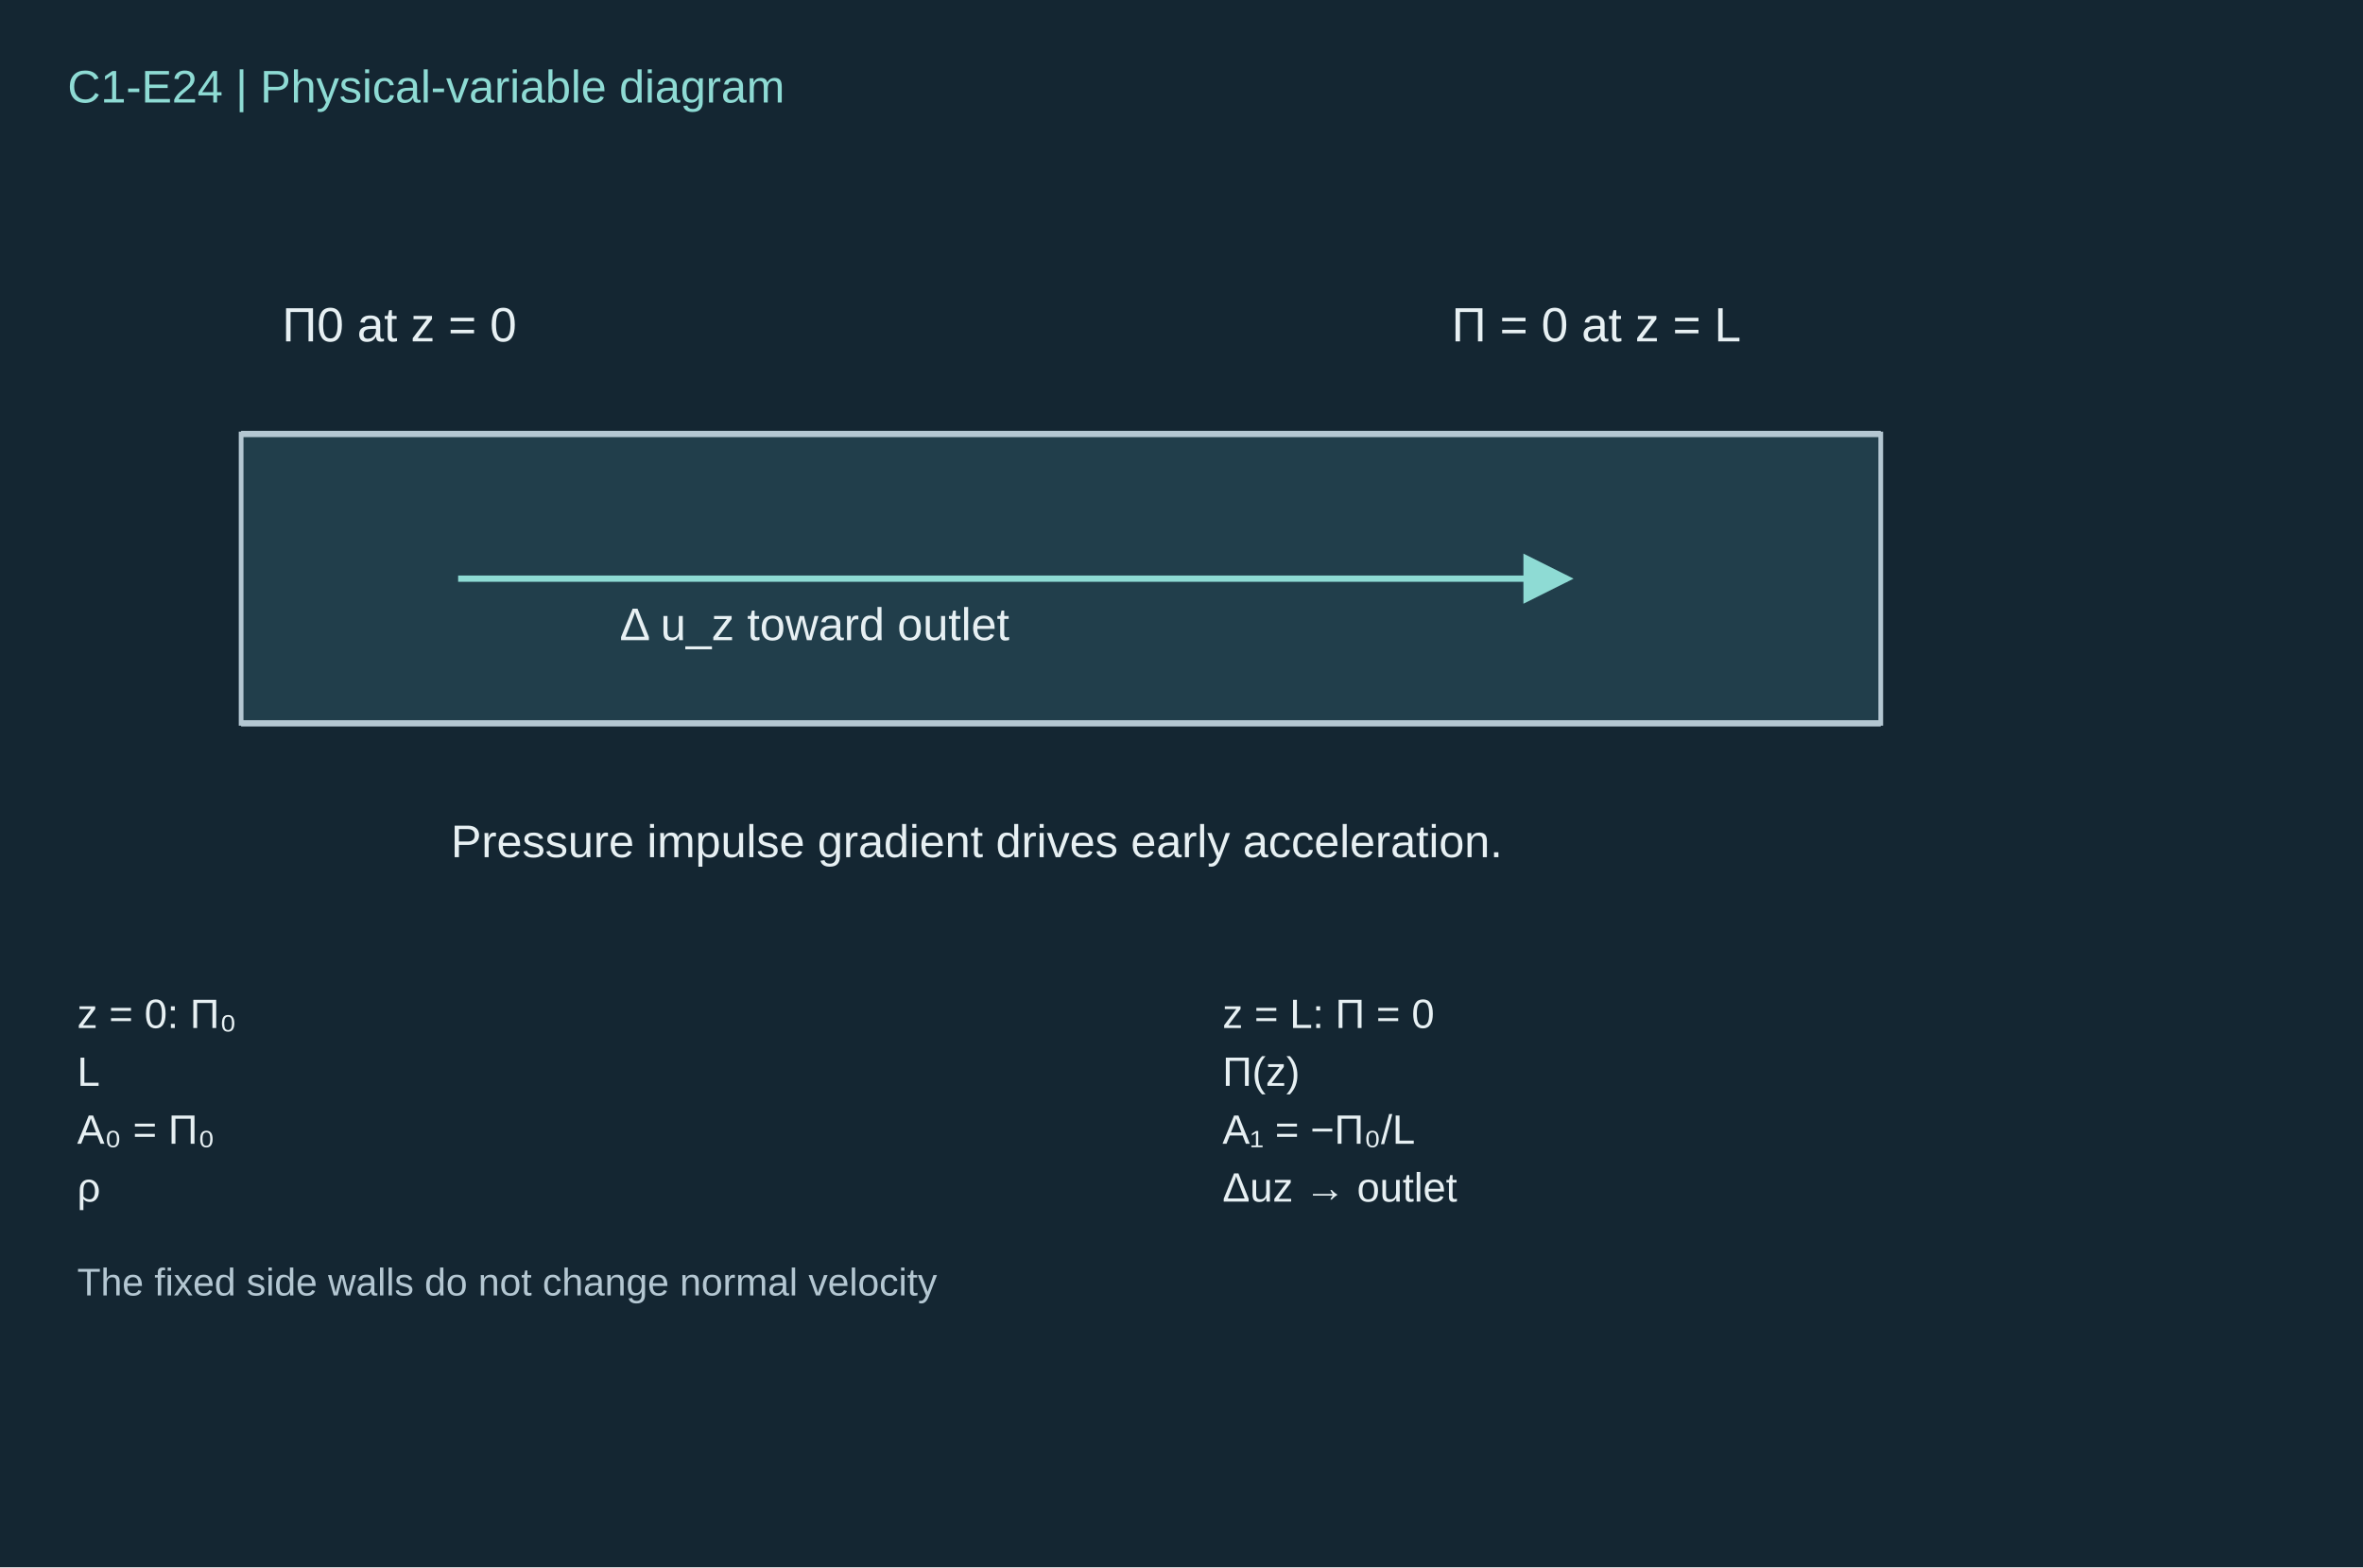
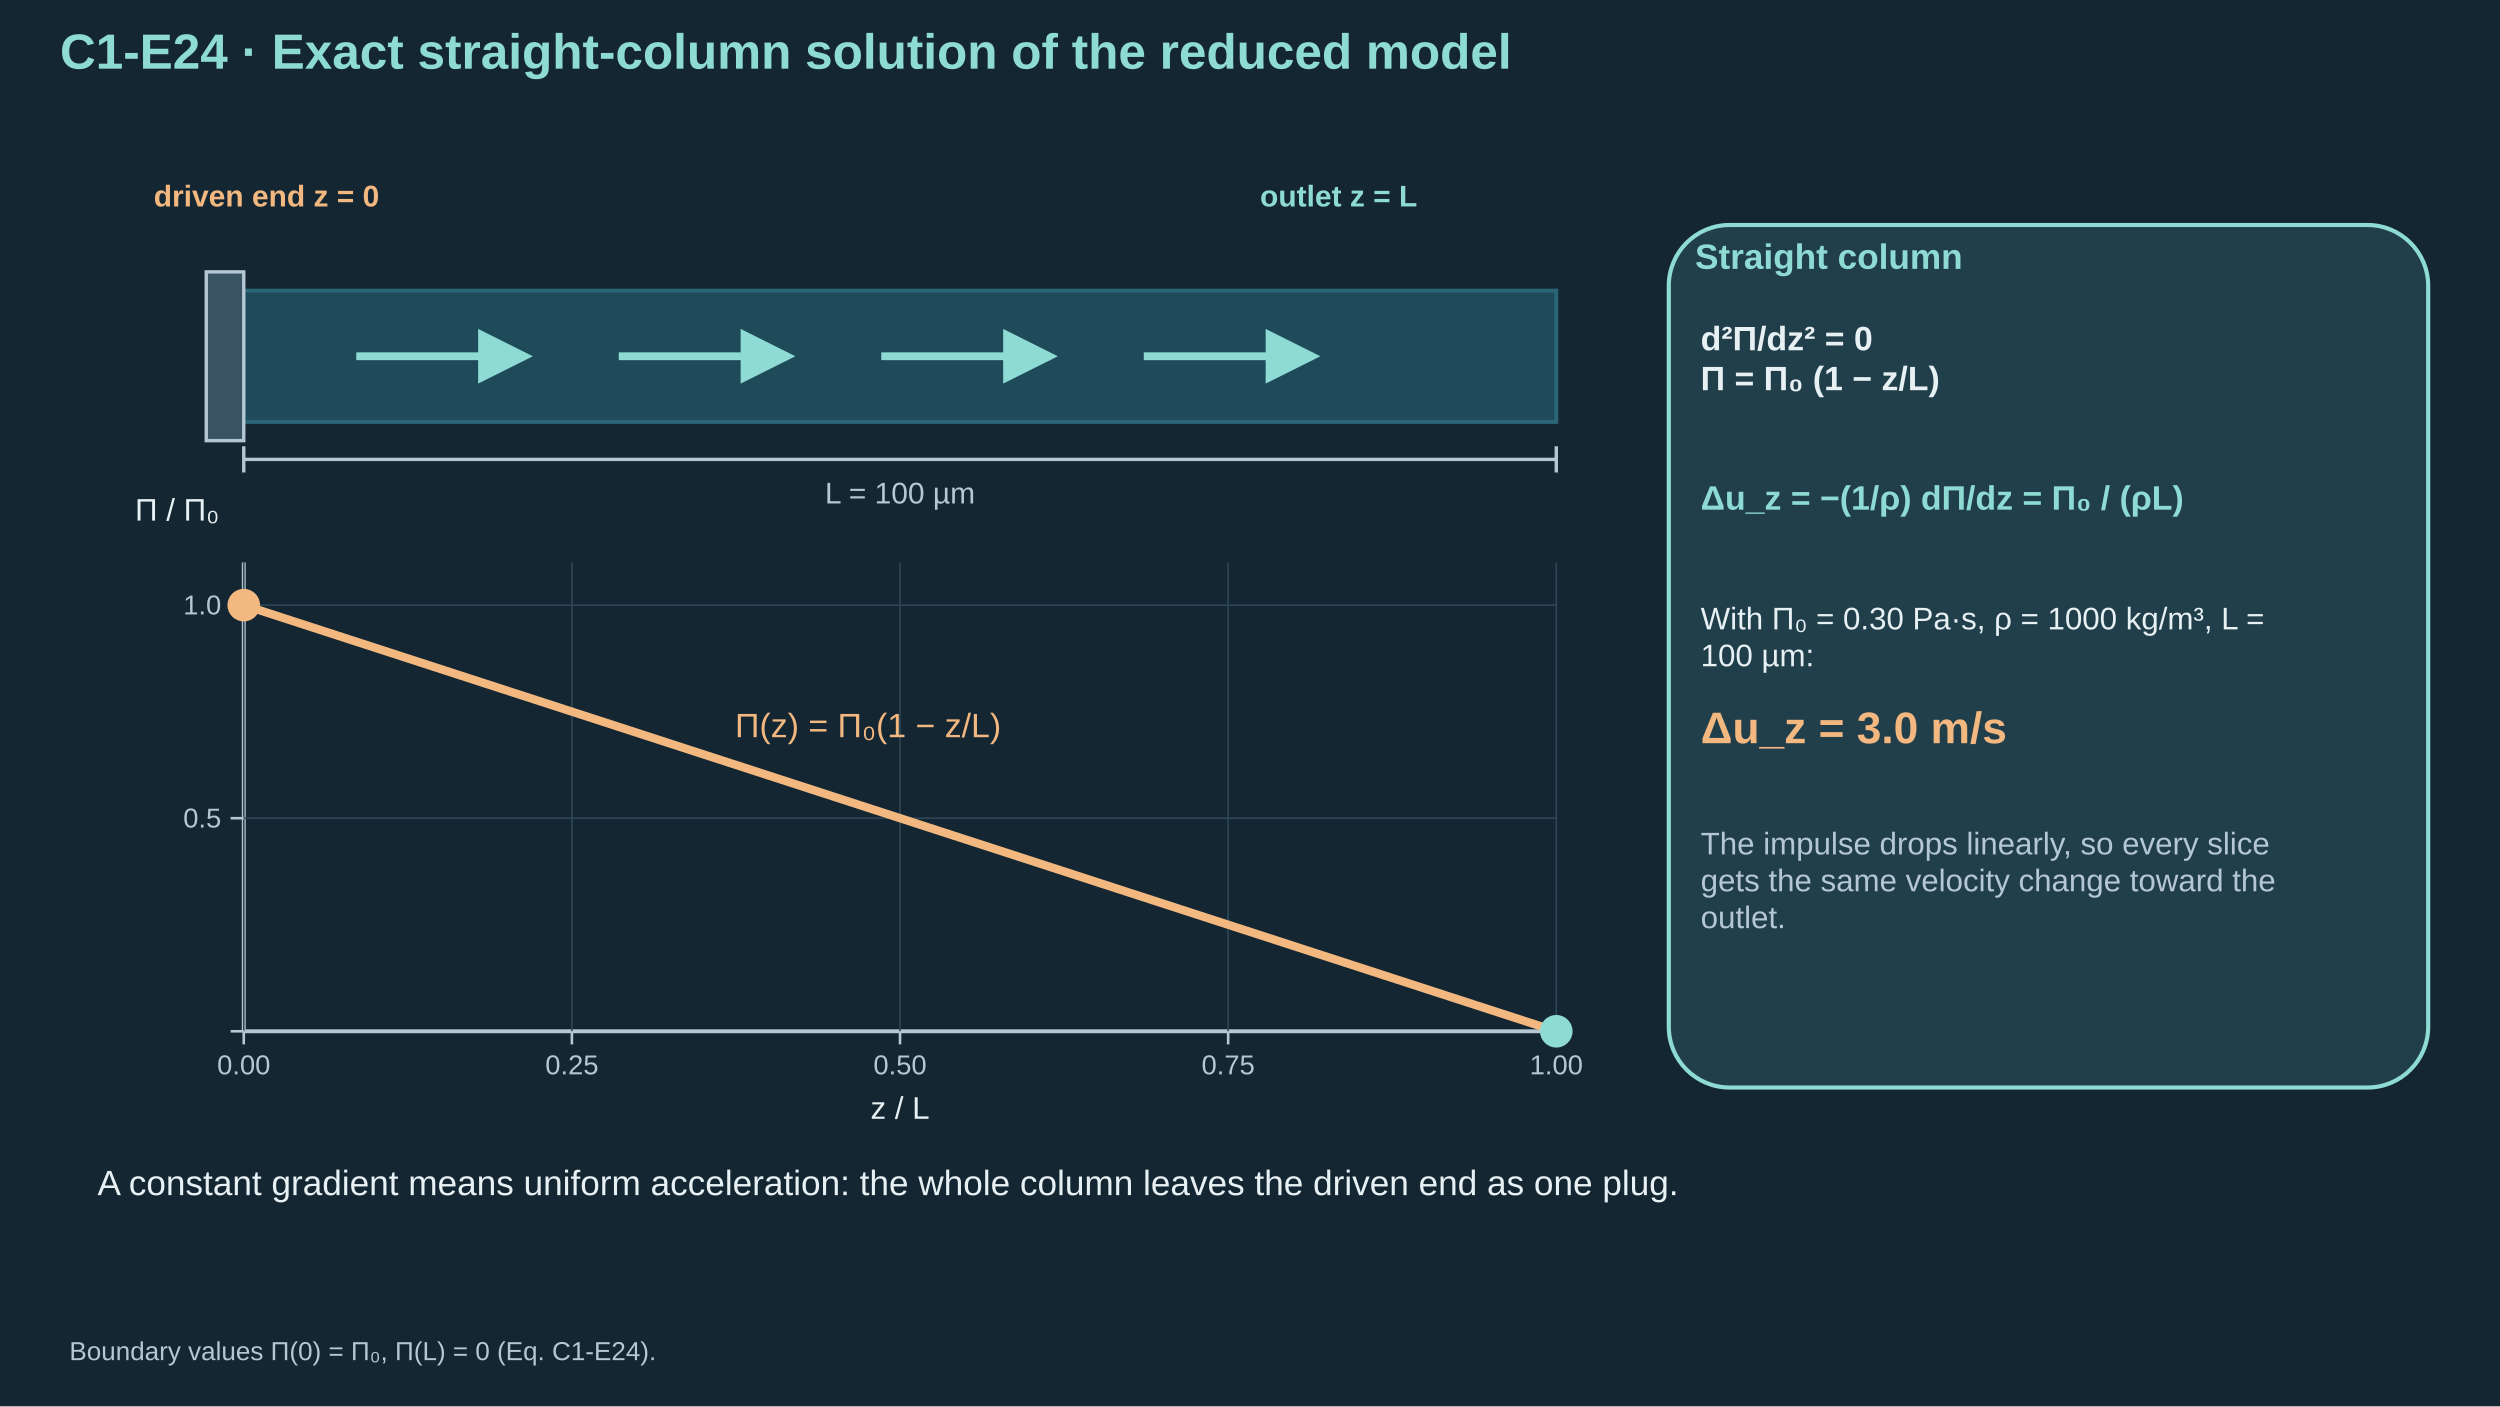
- <svg xmlns="http://www.w3.org/2000/svg" viewBox="0 0 980 650" role="img">
+ <svg xmlns="http://www.w3.org/2000/svg" viewBox="0 0 1279.97 720" role="img">
  <defs>
-     <marker id="arrow" markerWidth="8" markerHeight="8" refX="7" refY="4" orient="auto">
-       <path d="M0 0L8 4L0 8Z" fill="#8EDBD4" />
+     <marker id="head" markerWidth="7" markerHeight="7" refX="6" refY="3.5" orient="auto-start-reverse" markerUnits="strokeWidth">
+       <path d="M0,0 L7,3.5 L0,7 Z" fill="context-stroke" />
    </marker>
  </defs>
-   <rect width="980" height="650" fill="#142632" />
-   <text x="28" y="42.52" font-family="Arial,sans-serif" font-size="19" fill="#8EDBD4">C1-E24 | Physical-variable diagram</text>
-   <rect x="100" y="180" width="680" height="120" fill="#213E4B" stroke="#B4C7D2" stroke-width="1.95" />
-   <line x1="100" y1="180" x2="780" y2="180" fill="none" stroke="#B4C7D2" stroke-width="2.6" />
-   <line x1="100" y1="300" x2="780" y2="300" fill="none" stroke="#B4C7D2" stroke-width="2.6" />
-   <line x1="190" y1="240" x2="650" y2="240" fill="none" stroke="#8EDBD4" stroke-width="2.6" marker-end="url(#arrow)" />
-   <text x="117" y="141.6" font-family="Arial,sans-serif" font-size="20" fill="#E7F0F3">Π0 at z = 0</text>
-   <text x="602" y="141.6" font-family="Arial,sans-serif" font-size="20" fill="#E7F0F3">Π = 0 at z = L</text>
-   <text x="257" y="265.52" font-family="Arial,sans-serif" font-size="19" fill="#E7F0F3">Δ u_z toward outlet</text>
-   <text x="187" y="355.52" font-family="Arial,sans-serif" font-size="19" fill="#E7F0F3">Pressure impulse gradient drives early acceleration.</text>
-   <text x="32" y="426.36" font-family="Arial,sans-serif" font-size="17" fill="#E7F0F3">z = 0: Π₀</text>
-   <text x="32" y="450.36" font-family="Arial,sans-serif" font-size="17" fill="#E7F0F3">L</text>
-   <text x="32" y="474.36" font-family="Arial,sans-serif" font-size="17" fill="#E7F0F3">A₀ = Π₀</text>
-   <text x="32" y="498.36" font-family="Arial,sans-serif" font-size="17" fill="#E7F0F3">ρ</text>
-   <text x="507" y="426.36" font-family="Arial,sans-serif" font-size="17" fill="#E7F0F3">z = L: Π = 0</text>
-   <text x="507" y="450.36" font-family="Arial,sans-serif" font-size="17" fill="#E7F0F3">Π(z)</text>
-   <text x="507" y="474.36" font-family="Arial,sans-serif" font-size="17" fill="#E7F0F3">A₁ = −Π₀/L</text>
-   <text x="507" y="498.36" font-family="Arial,sans-serif" font-size="17" fill="#E7F0F3">Δuz → outlet</text>
-   <text x="32" y="537.28" font-family="Arial,sans-serif" font-size="16" fill="#B4C7D2">The fixed side walls do not change normal velocity</text>
+   <rect width="1279.97" height="720" fill="#142632" />
+   <text id="o000" font-family="Arial,sans-serif" font-size="25.333" fill="#8EDBD4" text-anchor="start" font-weight="bold" opacity="1">
+     <tspan x="30.72" y="35.173">C1-E24 · Exact straight-column solution of the reduced model</tspan>
+   </text>
+   <rect id="o001" x="124.8" y="148.8" width="672" height="67.2" fill="#1E4A5A" stroke="#2B6678" stroke-width="2" opacity="1" />
+   <rect id="o002" x="105.6" y="139.2" width="19.2" height="86.4" fill="#3A5362" stroke="#B4C7D2" stroke-width="1.733" opacity="1" />
+   <text id="o003" font-family="Arial,sans-serif" font-size="15.333" fill="#F2B880" text-anchor="start" font-weight="bold" opacity="1">
+     <tspan x="78.72" y="105.693">driven end z = 0</tspan>
+   </text>
+   <text id="o004" font-family="Arial,sans-serif" font-size="15.333" fill="#8EDBD4" text-anchor="start" font-weight="bold" opacity="1">
+     <tspan x="645.12" y="105.693">outlet z = L</tspan>
+   </text>
+   <line id="o005" x1="182.4" y1="182.4" x2="268.8" y2="182.4" fill="#FFFFFF" stroke="#8EDBD4" stroke-width="4" opacity="1" marker-end="url(#head)" />
+   <line id="o006" x1="316.8" y1="182.4" x2="403.2" y2="182.4" fill="#FFFFFF" stroke="#8EDBD4" stroke-width="4" opacity="1" marker-end="url(#head)" />
+   <line id="o007" x1="451.2" y1="182.4" x2="537.6" y2="182.4" fill="#FFFFFF" stroke="#8EDBD4" stroke-width="4" opacity="1" marker-end="url(#head)" />
+   <line id="o008" x1="585.6" y1="182.4" x2="672" y2="182.4" fill="#FFFFFF" stroke="#8EDBD4" stroke-width="4" opacity="1" marker-end="url(#head)" />
+   <line id="o009" x1="124.8" y1="235.2" x2="796.8" y2="235.2" fill="#FFFFFF" stroke="#B4C7D2" stroke-width="1.733" opacity="1" />
+   <line id="o010" x1="124.8" y1="228.48" x2="124.8" y2="241.92" fill="#FFFFFF" stroke="#B4C7D2" stroke-width="1.733" opacity="1" />
+   <line id="o011" x1="796.8" y1="228.48" x2="796.8" y2="241.92" fill="#FFFFFF" stroke="#B4C7D2" stroke-width="1.733" opacity="1" />
+   <text id="o012" font-family="Arial,sans-serif" font-size="15.333" fill="#B4C7D2" text-anchor="middle" opacity="1">
+     <tspan x="460.8" y="257.773">L = 100 µm</tspan>
+   </text>
+   <line id="o013" x1="124.8" y1="528" x2="796.8" y2="528" fill="#FFFFFF" stroke="#B4C7D2" stroke-width="2" opacity="1" />
+   <line id="o014" x1="124.8" y1="288" x2="124.8" y2="528" fill="#FFFFFF" stroke="#B4C7D2" stroke-width="2" opacity="1" />
+   <line id="o015" x1="124.8" y1="528" x2="124.8" y2="534.72" fill="#FFFFFF" stroke="#B4C7D2" stroke-width="1.333" opacity="1" />
+   <line id="o016" x1="124.8" y1="288" x2="124.8" y2="528" fill="#FFFFFF" stroke="#2E4756" stroke-width="0.8" opacity="1" />
+   <text id="o017" font-family="Arial,sans-serif" font-size="14" fill="#B4C7D2" text-anchor="middle" opacity="1">
+     <tspan x="124.8" y="550.04">0.00</tspan>
+   </text>
+   <line id="o018" x1="292.8" y1="528" x2="292.8" y2="534.72" fill="#FFFFFF" stroke="#B4C7D2" stroke-width="1.333" opacity="1" />
+   <line id="o019" x1="292.8" y1="288" x2="292.8" y2="528" fill="#FFFFFF" stroke="#2E4756" stroke-width="0.8" opacity="1" />
+   <text id="o020" font-family="Arial,sans-serif" font-size="14" fill="#B4C7D2" text-anchor="middle" opacity="1">
+     <tspan x="292.8" y="550.04">0.25</tspan>
+   </text>
+   <line id="o021" x1="460.8" y1="528" x2="460.8" y2="534.72" fill="#FFFFFF" stroke="#B4C7D2" stroke-width="1.333" opacity="1" />
+   <line id="o022" x1="460.8" y1="288" x2="460.8" y2="528" fill="#FFFFFF" stroke="#2E4756" stroke-width="0.8" opacity="1" />
+   <text id="o023" font-family="Arial,sans-serif" font-size="14" fill="#B4C7D2" text-anchor="middle" opacity="1">
+     <tspan x="460.8" y="550.04">0.50</tspan>
+   </text>
+   <line id="o024" x1="628.8" y1="528" x2="628.8" y2="534.72" fill="#FFFFFF" stroke="#B4C7D2" stroke-width="1.333" opacity="1" />
+   <line id="o025" x1="628.8" y1="288" x2="628.8" y2="528" fill="#FFFFFF" stroke="#2E4756" stroke-width="0.8" opacity="1" />
+   <text id="o026" font-family="Arial,sans-serif" font-size="14" fill="#B4C7D2" text-anchor="middle" opacity="1">
+     <tspan x="628.8" y="550.04">0.75</tspan>
+   </text>
+   <line id="o027" x1="796.8" y1="528" x2="796.8" y2="534.72" fill="#FFFFFF" stroke="#B4C7D2" stroke-width="1.333" opacity="1" />
+   <line id="o028" x1="796.8" y1="288" x2="796.8" y2="528" fill="#FFFFFF" stroke="#2E4756" stroke-width="0.8" opacity="1" />
+   <text id="o029" font-family="Arial,sans-serif" font-size="14" fill="#B4C7D2" text-anchor="middle" opacity="1">
+     <tspan x="796.8" y="550.04">1.00</tspan>
+   </text>
+   <line id="o030" x1="118.08" y1="528" x2="124.8" y2="528" fill="#FFFFFF" stroke="#B4C7D2" stroke-width="1.333" opacity="1" />
+   <line id="o031" x1="118.08" y1="418.909" x2="124.8" y2="418.909" fill="#FFFFFF" stroke="#B4C7D2" stroke-width="1.333" opacity="1" />
+   <line id="o032" x1="124.8" y1="418.909" x2="796.8" y2="418.909" fill="#FFFFFF" stroke="#2E4756" stroke-width="0.8" opacity="1" />
+   <text id="o033" font-family="Arial,sans-serif" font-size="14" fill="#B4C7D2" text-anchor="end" opacity="1">
+     <tspan x="113.28" y="423.669">0.5</tspan>
+   </text>
+   <line id="o034" x1="118.08" y1="309.818" x2="124.8" y2="309.818" fill="#FFFFFF" stroke="#B4C7D2" stroke-width="1.333" opacity="1" />
+   <line id="o035" x1="124.8" y1="309.818" x2="796.8" y2="309.818" fill="#FFFFFF" stroke="#2E4756" stroke-width="0.8" opacity="1" />
+   <text id="o036" font-family="Arial,sans-serif" font-size="14" fill="#B4C7D2" text-anchor="end" opacity="1">
+     <tspan x="113.28" y="314.578">1.0</tspan>
+   </text>
+   <text id="o037" font-family="Arial,sans-serif" font-size="16" fill="#E7F0F3" text-anchor="middle" opacity="1">
+     <tspan x="460.8" y="572.8">z / L</tspan>
+   </text>
+   <text id="o038" font-family="Arial,sans-serif" font-size="16" fill="#E7F0F3" text-anchor="start" opacity="1">
+     <tspan x="69.12" y="266.56">Π / Π₀</tspan>
+   </text>
+   <polyline id="o039" points="124.8,309.818 138.514,314.271 152.229,318.724 165.943,323.176 179.657,327.629 193.371,332.082 207.086,336.534 220.8,340.987 234.514,345.44 248.229,349.892 261.943,354.345 275.657,358.798 289.371,363.25 303.086,367.703 316.8,372.156 330.514,376.609 344.229,381.061 357.943,385.514 371.657,389.967 385.371,394.419 399.086,398.872 412.8,403.325 426.514,407.777 440.229,412.23 453.943,416.683 467.657,421.135 481.371,425.588 495.086,430.041 508.8,434.494 522.514,438.946 536.229,443.399 549.943,447.852 563.657,452.304 577.371,456.757 591.086,461.21 604.8,465.662 618.514,470.115 632.229,474.568 645.943,479.02 659.657,483.473 673.371,487.926 687.086,492.378 700.8,496.831 714.514,501.284 728.229,505.737 741.943,510.189 755.657,514.642 769.371,519.095 783.086,523.547 796.8,528" fill="none" stroke="#F2B880" stroke-width="4.267" opacity="1" />
+   <ellipse id="o040" cx="124.8" cy="309.818" rx="7.68" ry="7.68" fill="#F2B880" stroke="#F2B880" stroke-width="1.333" opacity="1" />
+   <ellipse id="o041" cx="796.8" cy="528" rx="7.68" ry="7.68" fill="#8EDBD4" stroke="#8EDBD4" stroke-width="1.333" opacity="1" />
+   <text id="o042" font-family="Arial,sans-serif" font-size="17.333" fill="#F2B880" text-anchor="start" opacity="1">
+     <tspan x="376.32" y="377.442">Π(z) = Π₀(1 − z/L)</tspan>
+   </text>
+   <rect id="o043" x="854.4" y="115.2" width="388.8" height="441.6" rx="31.104" fill="#213E4B" stroke="#8EDBD4" stroke-width="2.133" opacity="1" />
+   <text id="o044" font-family="Arial,sans-serif" font-size="18" fill="#8EDBD4" text-anchor="start" font-weight="bold" opacity="1">
+     <tspan x="867.84" y="137.64">Straight column</tspan>
+   </text>
+   <text id="o045" font-family="Arial,sans-serif" font-size="17.333" fill="#E7F0F3" text-anchor="start" font-weight="bold" opacity="1">
+     <tspan x="870.72" y="179.333">d²Π/dz² = 0</tspan>
+     <tspan x="870.72" y="199.787">Π = Π₀ (1 − z/L)</tspan>
+   </text>
+   <text id="o046" font-family="Arial,sans-serif" font-size="17.333" fill="#8EDBD4" text-anchor="start" font-weight="bold" opacity="1">
+     <tspan x="870.72" y="260.933">Δu_z = −(1/ρ) dΠ/dz = Π₀ / (ρL)</tspan>
+   </text>
+   <text id="o047" font-family="Arial,sans-serif" font-size="16" fill="#E7F0F3" text-anchor="start" opacity="1">
+     <tspan x="870.72" y="322.24">With Π₀ = 0.30 Pa·s, ρ = 1000 kg/m³, L =</tspan>
+     <tspan x="870.72" y="341.12">100 µm:</tspan>
+   </text>
+   <text id="o048" font-family="Arial,sans-serif" font-size="22.667" fill="#F2B880" text-anchor="start" font-weight="bold" opacity="1">
+     <tspan x="870.72" y="380.507">Δu_z = 3.0 m/s</tspan>
+   </text>
+   <text id="o049" font-family="Arial,sans-serif" font-size="16" fill="#B4C7D2" text-anchor="start" opacity="1">
+     <tspan x="870.72" y="437.44">The impulse drops linearly, so every slice</tspan>
+     <tspan x="870.72" y="456.32">gets the same velocity change toward the</tspan>
+     <tspan x="870.72" y="475.2">outlet.</tspan>
+   </text>
+   <text id="o050" font-family="Arial,sans-serif" font-size="18" fill="#E7F0F3" text-anchor="start" opacity="1">
+     <tspan x="49.92" y="611.88">A constant gradient means uniform acceleration: the whole column leaves the driven end as one plug.</tspan>
+   </text>
+   <text id="o051" font-family="Arial,sans-serif" font-size="13.333" fill="#B4C7D2" text-anchor="start" opacity="1">
+     <tspan x="35.52" y="696.373">Boundary values Π(0) = Π₀, Π(L) = 0 (Eq. C1-E24).</tspan>
+   </text>
</svg>
